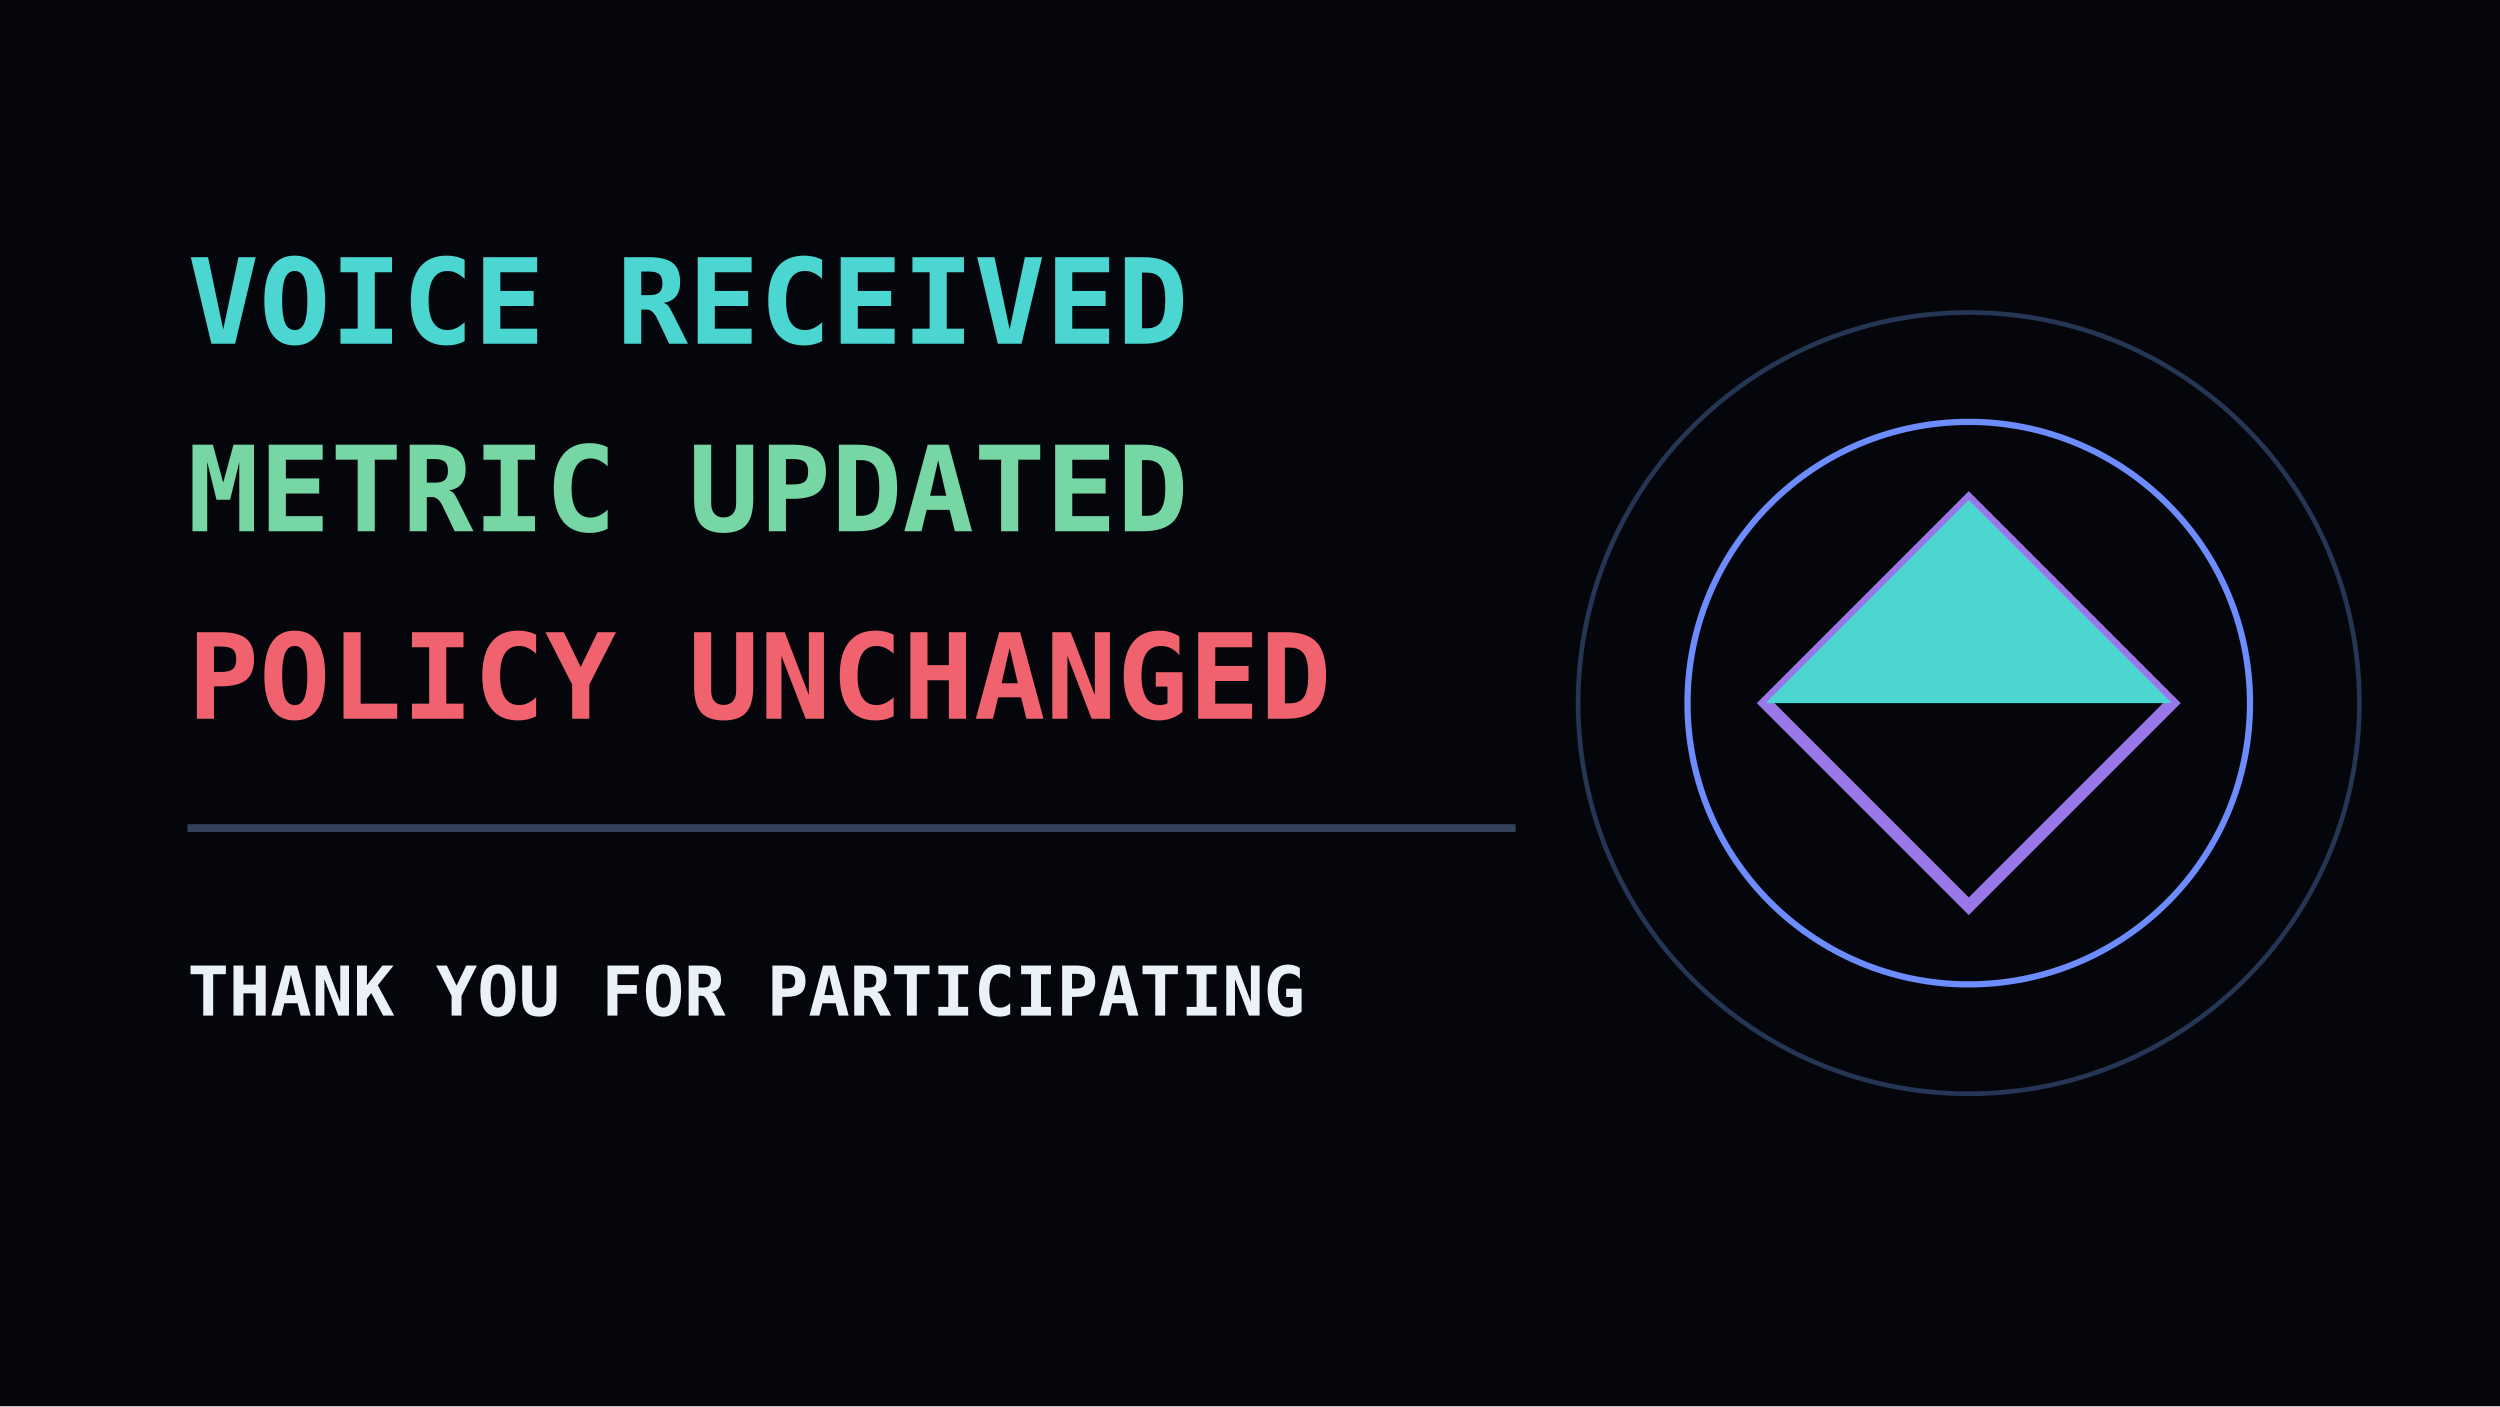
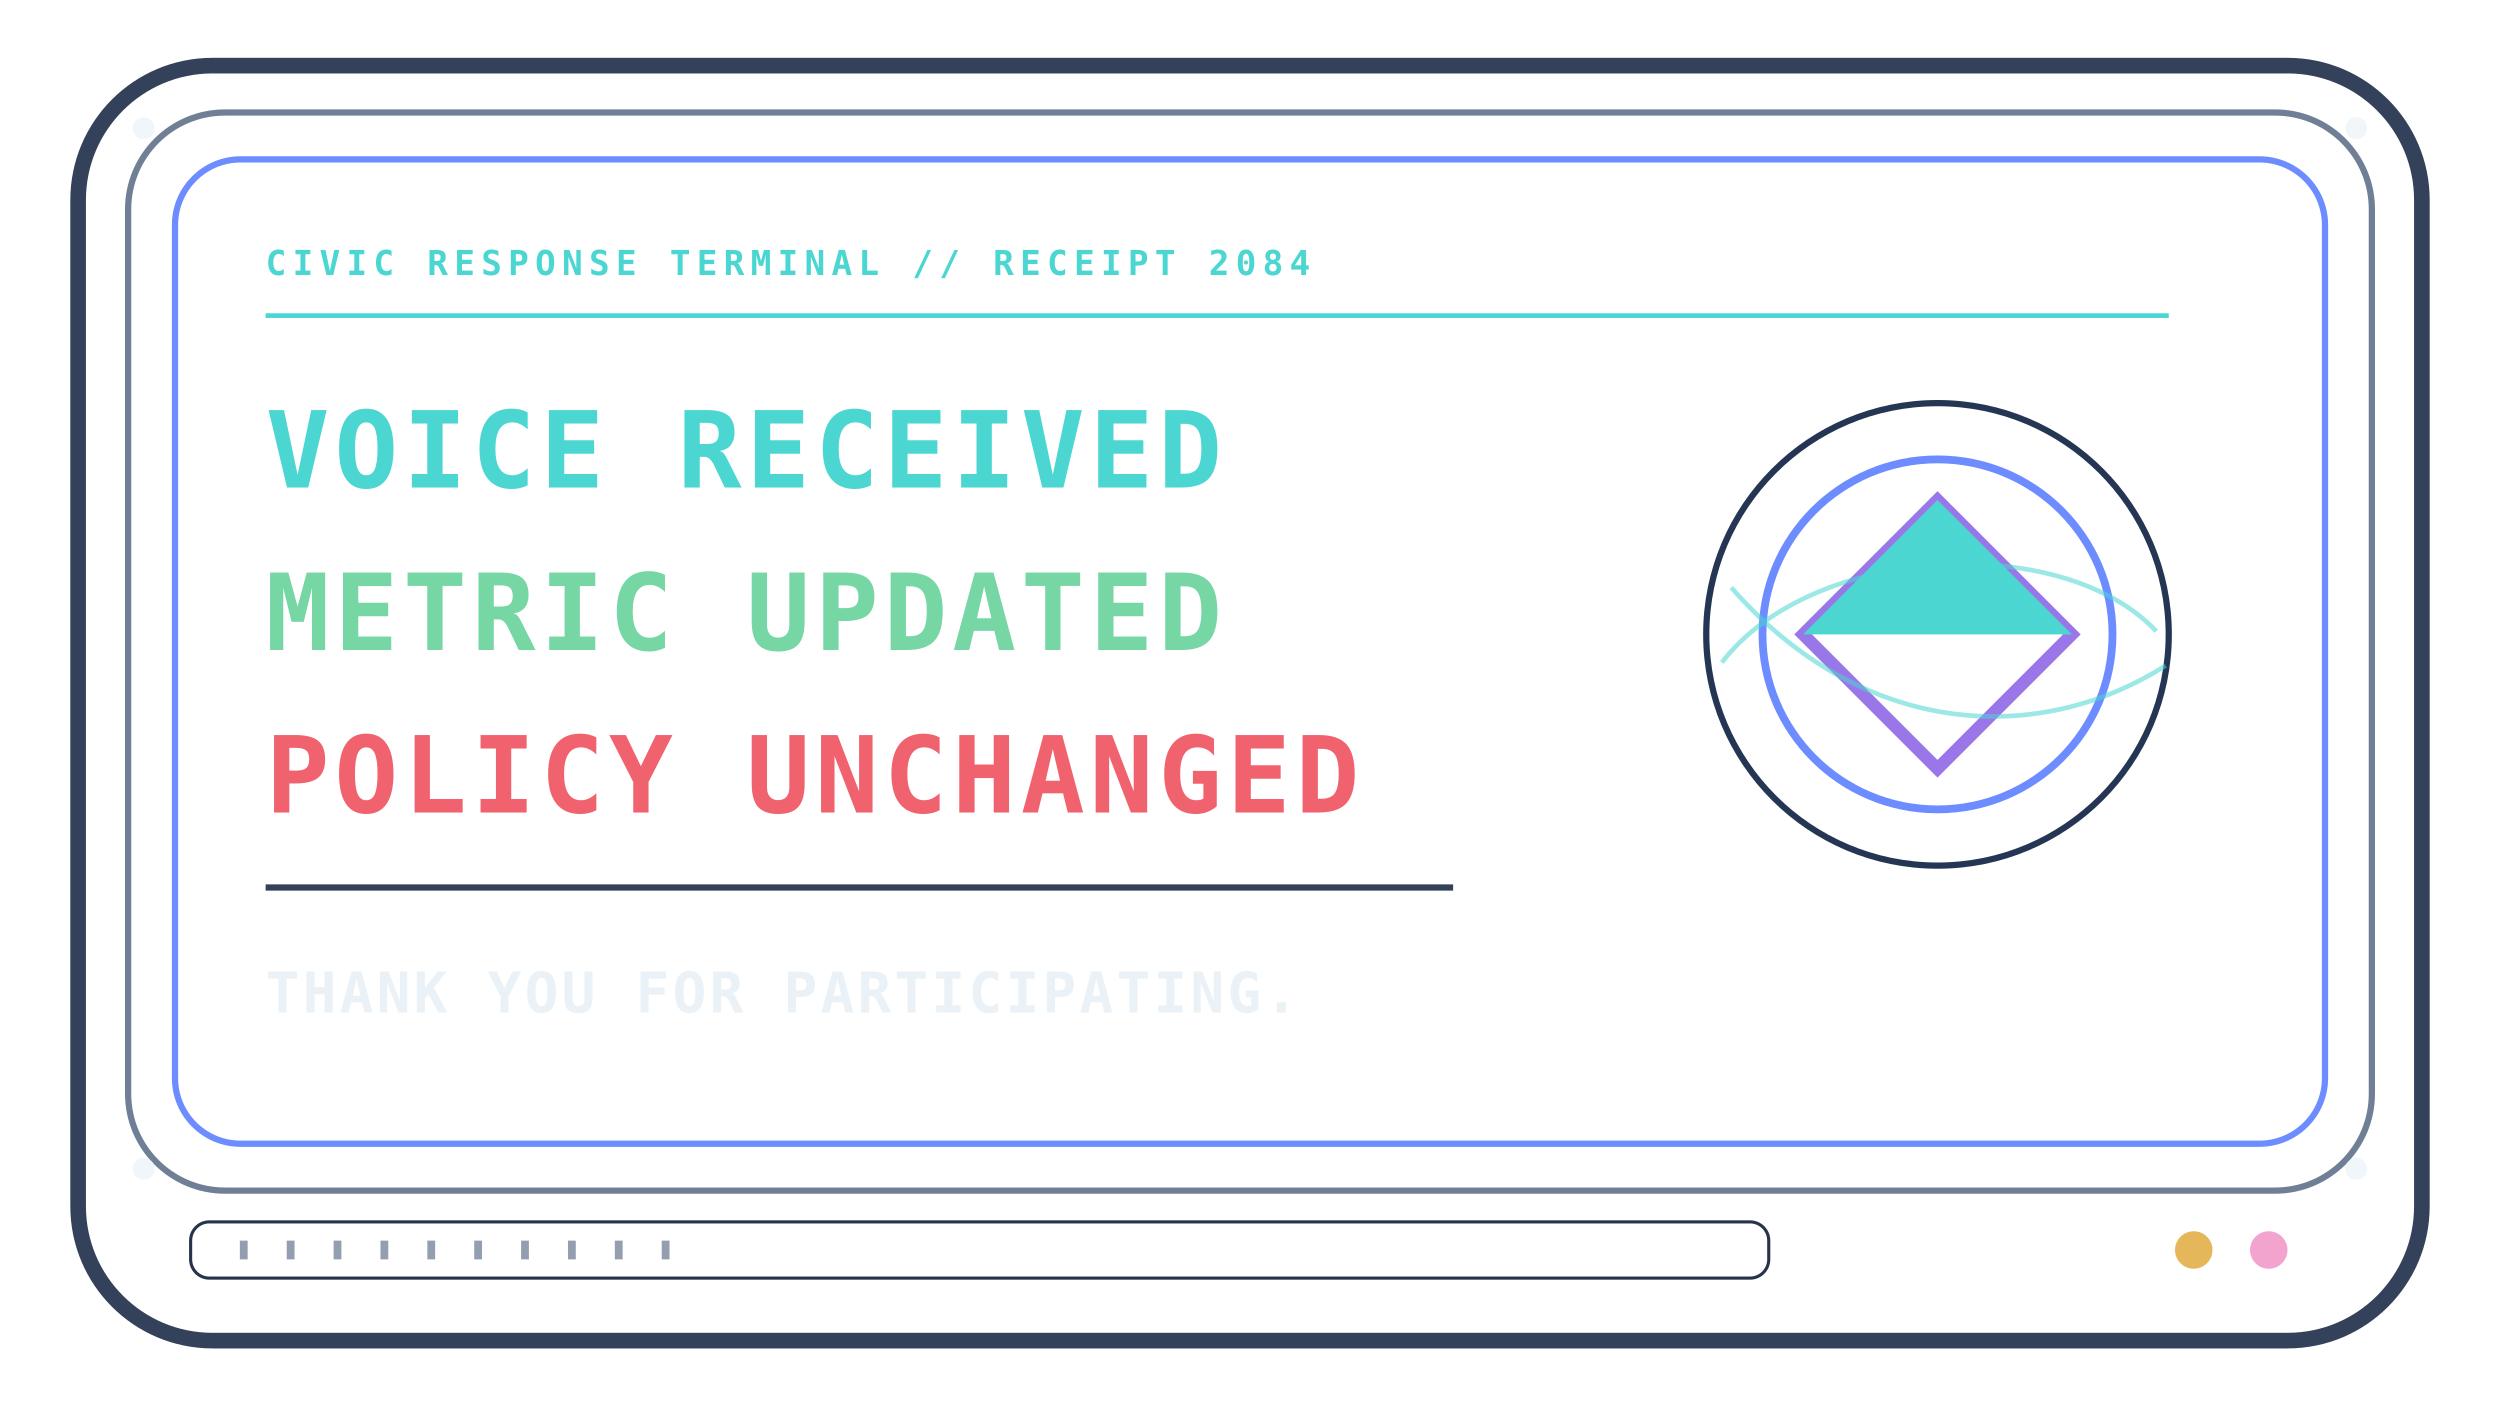
<svg xmlns="http://www.w3.org/2000/svg" width="1600" height="900" viewBox="0 0 1600 900">
-   <rect width="1600" height="900" fill="#04060B" />
-   <circle cx="1260" cy="450" r="250" fill="none" stroke="#243653" stroke-width="3" />
-   <circle cx="1260" cy="450" r="180" fill="none" stroke="#6C8CFF" stroke-width="4" />
-   <path d="M1260 320 1390 450 1260 580 1130 450Z" fill="none" stroke="#9A77E8" stroke-width="8" />
-   <path d="M1260 320 1390 450H1130Z" fill="#4BD6D2" />
+   <rect x="50" y="42" width="1500" height="816" rx="86" fill="none" stroke="#33425A" stroke-width="10" />
+   <rect x="82" y="72" width="1436" height="690" rx="62" fill="none" stroke="#6F7F96" stroke-width="4" />
+   <rect x="112" y="102" width="1376" height="630" rx="42" fill="none" stroke="#6C8CFF" stroke-width="4" />
+   <g fill="#EAF2F7" opacity="0.72">
+     <circle cx="92" cy="82" r="7" />
+     <circle cx="1508" cy="82" r="7" />
+     <circle cx="92" cy="748" r="7" />
+     <circle cx="1508" cy="748" r="7" />
+   </g>
  <g font-family="JetBrains Mono, monospace" font-weight="700">
-     <text x="120" y="220" fill="#4BD6D2" font-size="76">VOICE RECEIVED</text>
-     <text x="120" y="340" fill="#76D6A4" font-size="76">METRIC UPDATED</text>
-     <text x="120" y="460" fill="#F0626E" font-size="76">POLICY UNCHANGED</text>
-     <line x1="120" y1="530" x2="970" y2="530" stroke="#33425A" stroke-width="5" />
-     <text x="120" y="650" fill="#EAF2F7" font-size="44">THANK YOU FOR PARTICIPATING</text>
+     <text x="170" y="176" fill="#4BD6D2" font-size="22" letter-spacing="4">CIVIC RESPONSE TERMINAL // RECEIPT 2084</text>
+     <line x1="170" y1="202" x2="1388" y2="202" stroke="#4BD6D2" stroke-width="3" />
+     <text x="170" y="312" fill="#4BD6D2" font-size="68" letter-spacing="3">VOICE RECEIVED</text>
+     <text x="170" y="416" fill="#76D6A4" font-size="68" letter-spacing="3">METRIC UPDATED</text>
+     <text x="170" y="520" fill="#F0626E" font-size="68" letter-spacing="3">POLICY UNCHANGED</text>
+     <line x1="170" y1="568" x2="930" y2="568" stroke="#33425A" stroke-width="4" />
+     <text x="170" y="648" fill="#EAF2F7" font-size="36" letter-spacing="2">THANK YOU FOR PARTICIPATING.</text>
  </g>
+   <g transform="translate(1080 246)" fill="none">
+     <circle cx="160" cy="160" r="148" stroke="#243653" stroke-width="4" />
+     <circle cx="160" cy="160" r="112" stroke="#6C8CFF" stroke-width="5" />
+     <path d="M160 74 246 160 160 246 74 160Z" stroke="#9A77E8" stroke-width="8" />
+     <path d="M160 74 246 160H74Z" fill="#4BD6D2" stroke="none" />
+     <path d="M22 178C80 102 240 94 300 158M28 130C112 226 224 232 306 180" stroke="#4BD6D2" stroke-width="3" opacity="0.55" />
+   </g>
+   <rect x="122" y="782" width="1010" height="36" rx="12" fill="none" stroke="#26334B" stroke-width="2" />
+   <g stroke="#6F7F96" stroke-width="5" opacity="0.75">
+     <path d="M156 794V806M186 794V806M216 794V806M246 794V806M276 794V806M306 794V806M336 794V806M366 794V806M396 794V806M426 794V806" />
+   </g>
+   <circle cx="1404" cy="800" r="12" fill="#E6B75A" />
+   <circle cx="1452" cy="800" r="12" fill="#E85AA8" opacity="0.55" />
</svg>
